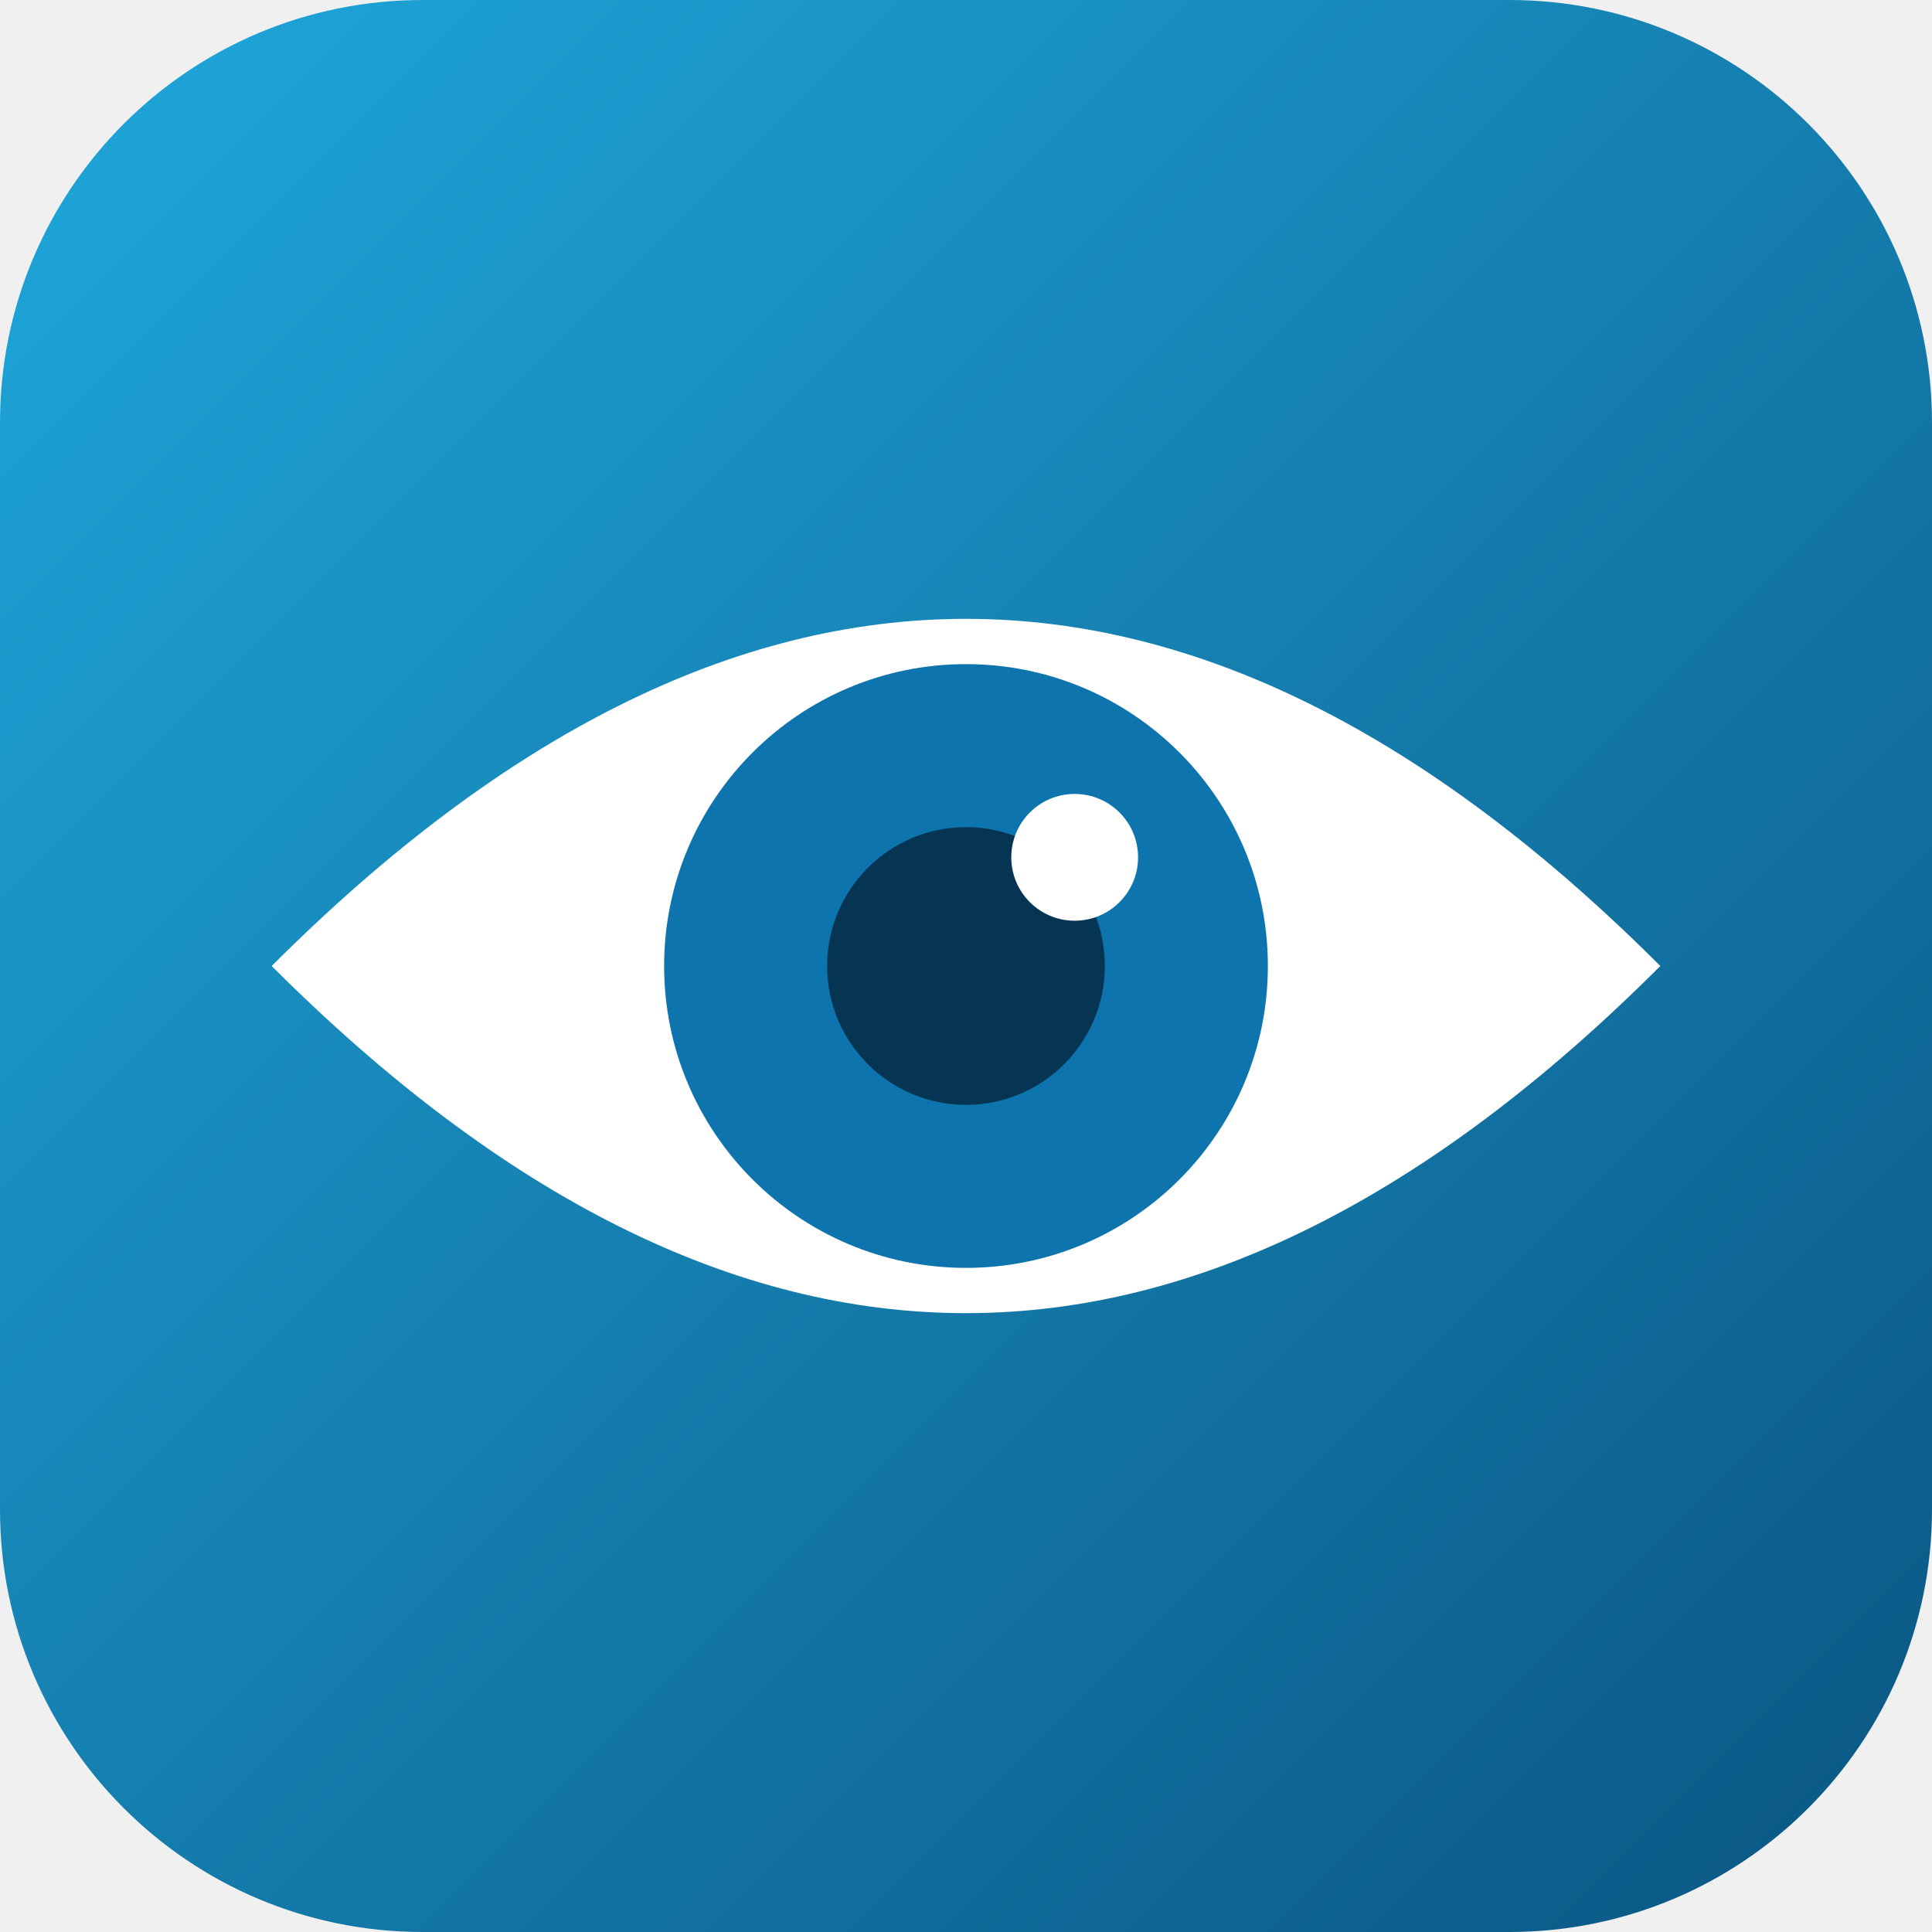
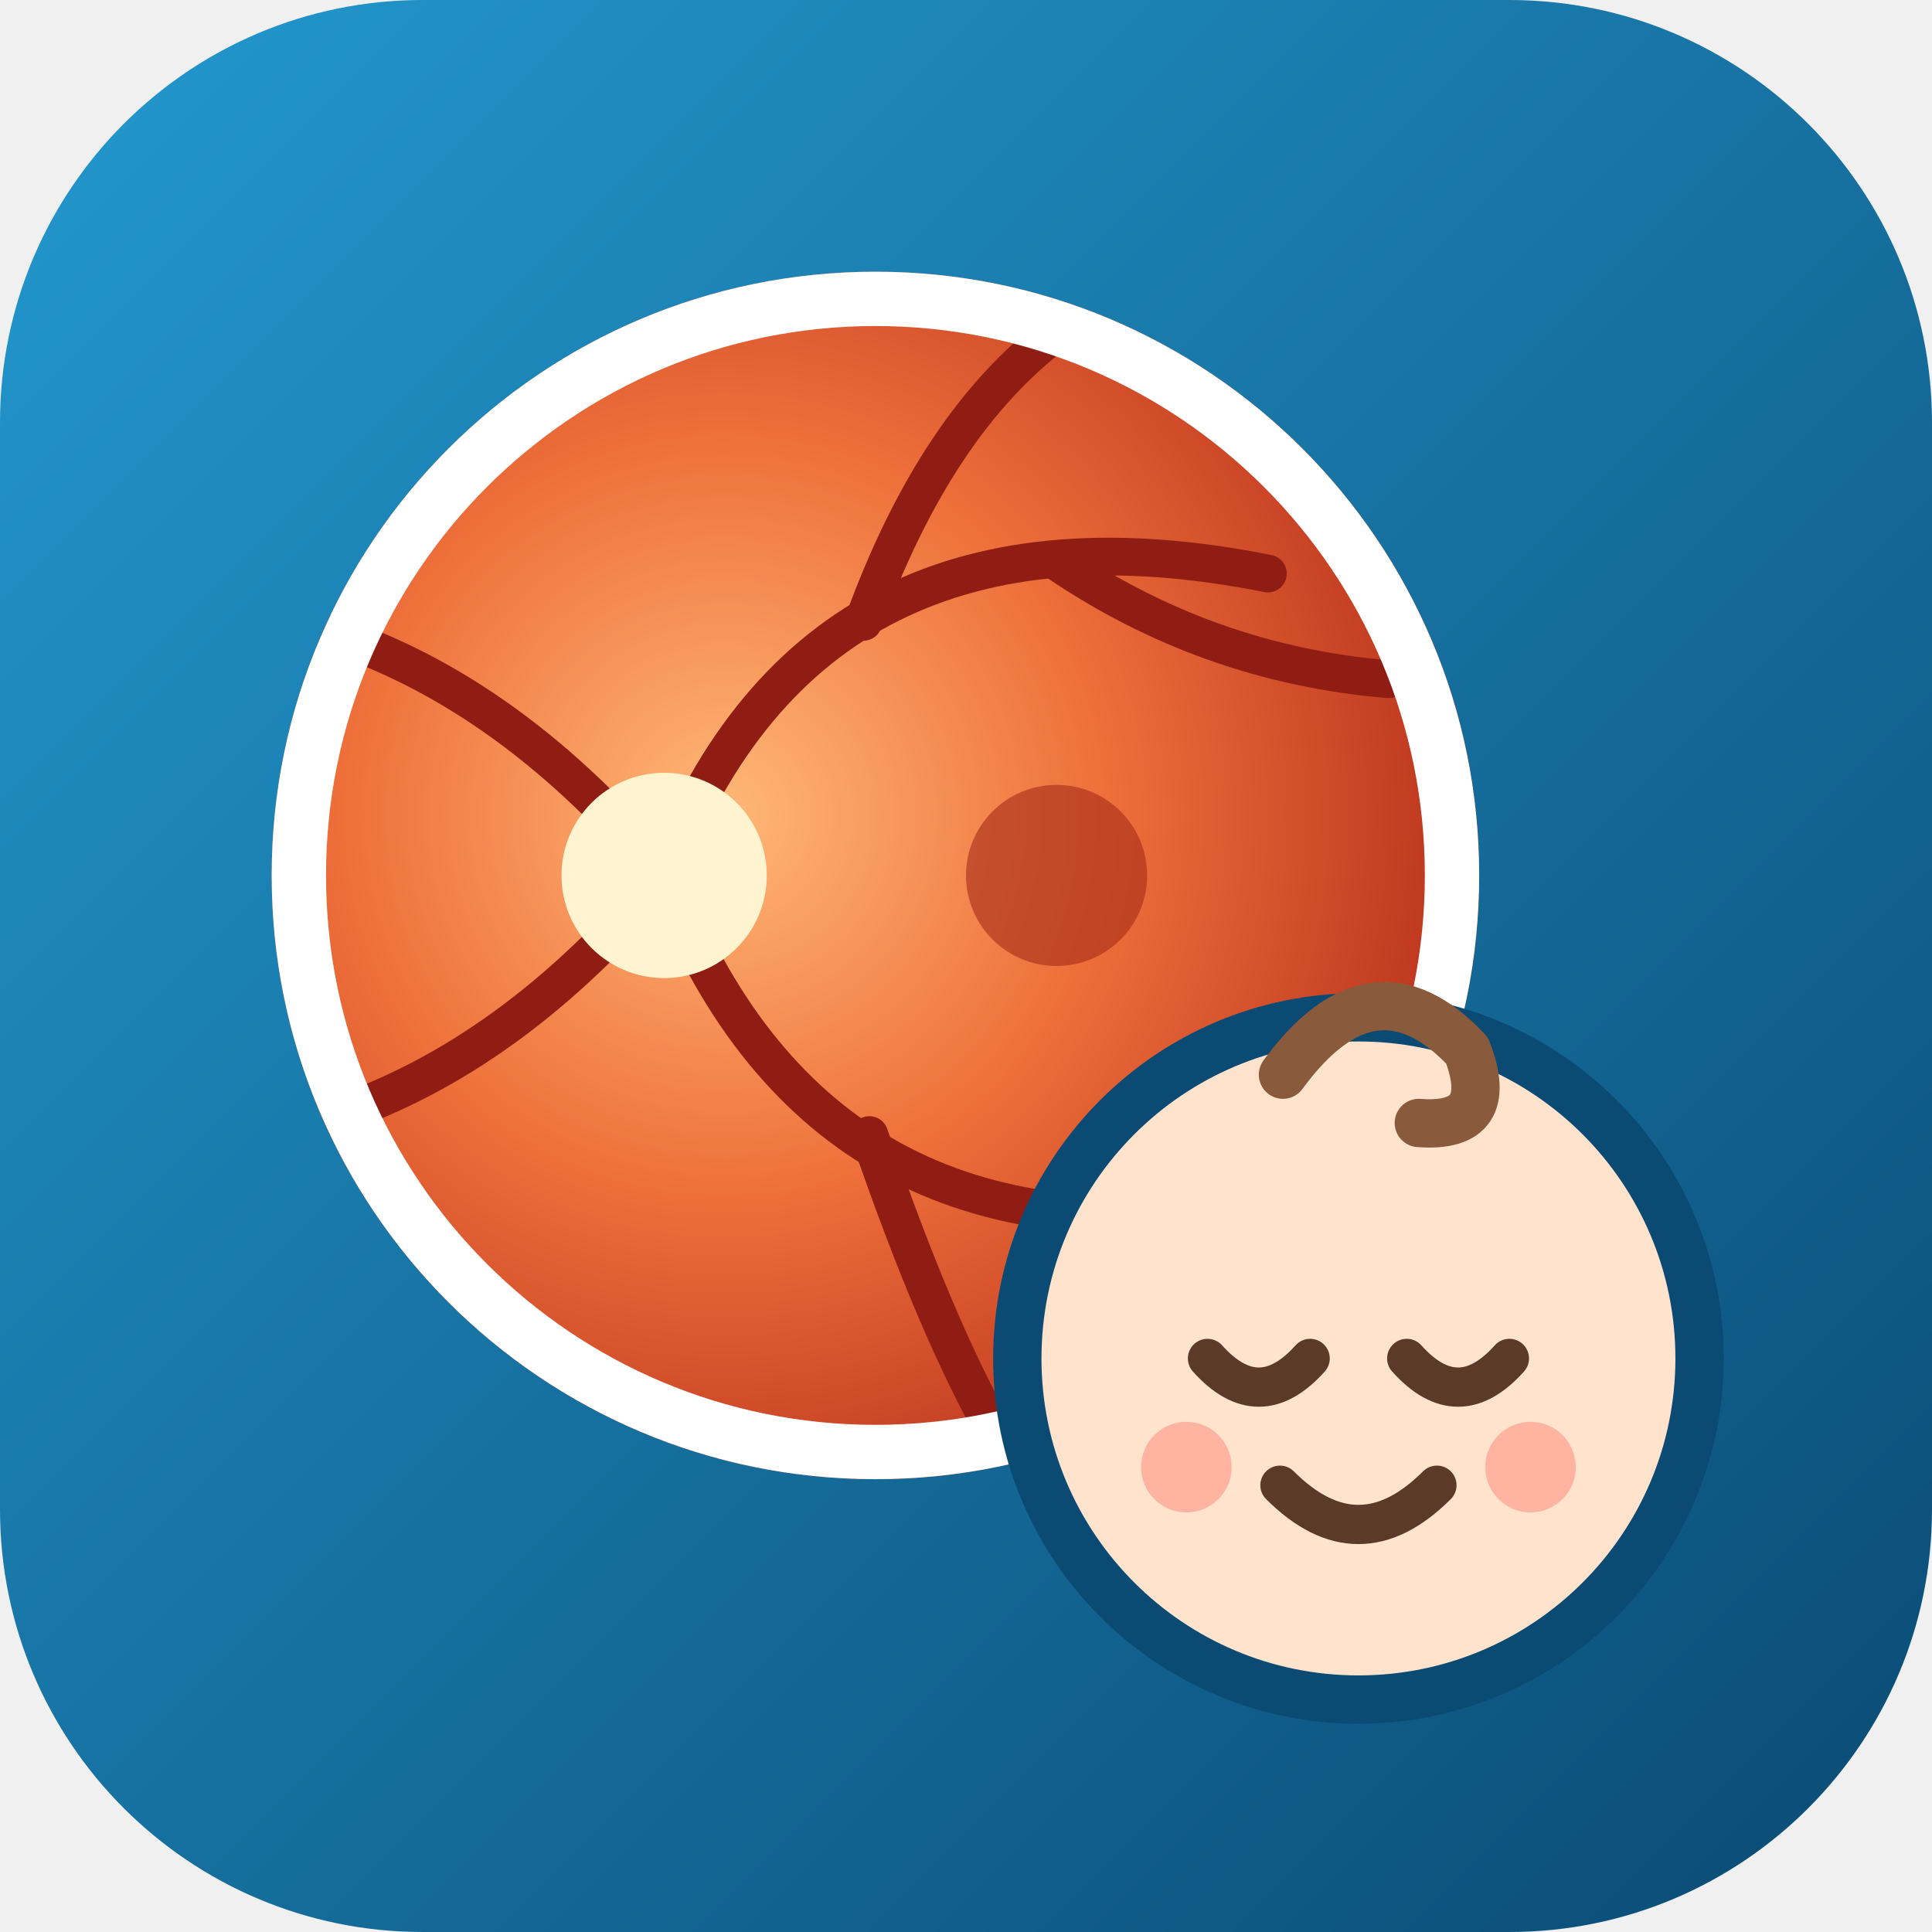
<svg xmlns="http://www.w3.org/2000/svg" viewBox="0 0 64 64">
  <defs>
-     <linearGradient id="g" x1="0" y1="0" x2="1" y2="1">
-       <stop offset="0" stop-color="#1fa8dc" />
-       <stop offset="1" stop-color="#0a5582" />
+     <linearGradient id="b" x1="0" y1="0" x2="1" y2="1">
+       <stop offset="0" stop-color="#2399cf" />
+       <stop offset="1" stop-color="#0a4a73" />
    </linearGradient>
+     <radialGradient id="f" gradientUnits="userSpaceOnUse" cx="24" cy="27" r="25.39">
+       <stop offset="0" stop-color="#ffb877" />
+       <stop offset="0.5" stop-color="#ee6f3a" />
+       <stop offset="1" stop-color="#b8301c" />
+     </radialGradient>
+     <clipPath id="c">
+       <circle cx="29" cy="29" r="20" />
+     </clipPath>
  </defs>
-   <rect width="64" height="64" rx="14" fill="url(#g)" />
-   <path d="M9 32Q32 9 55 32Q32 55 9 32Z" fill="#fff" />
-   <circle cx="32" cy="32" r="10" fill="#0d74ad" />
-   <circle cx="32" cy="32" r="4.6" fill="#063554" />
-   <circle cx="35.6" cy="28.4" r="2.1" fill="#fff" />
+   <rect width="64" height="64" rx="14" fill="url(#b)" />
+   <g clip-path="url(#c)" fill="none" stroke-linecap="round">
+     <circle cx="29" cy="29" r="20" fill="url(#f)" />
+     <g stroke="#fff" stroke-opacity=".6" stroke-width="1.1" />
+     <path d="M22 29Q27 16 42 19 M22 29Q27 42 41 40 M22 29Q17 23 11 21 M22 29Q17 35 11 37 M28.6 20.6Q31 14 35 11 M28.8 37.6Q31 44 33 47.5 M35 18.6Q40 22 46 22.5" stroke="#8f1d14" stroke-width="1.25" />
+     <circle cx="35" cy="29" r="3" fill="#a52a18" fill-opacity=".6" />
+     <circle cx="22" cy="29" r="3.4" fill="#fff4cf" />
+   </g>
+   <circle cx="29" cy="29" r="19.1" fill="none" stroke="#fff" stroke-width="1.8" />
+   <circle cx="45" cy="45" r="12.1" fill="#0a4a73" />
+   <circle cx="45" cy="45" r="10.5" fill="#ffe3cc" />
+   <circle cx="39.3" cy="48.6" r="1.5" fill="#ffb3a1" />
+   <circle cx="50.7" cy="48.6" r="1.5" fill="#ffb3a1" />
+   <g fill="none" stroke-linecap="round">
+     <path d="M42.5 35.6Q45.5 31.5 48.6 34.8 M48.6 34.8Q49.6 37.4 47 37.2" stroke="#8a5a3c" stroke-width="1.6" />
+     <path d="M40 45Q41.7 46.9 43.4 45 M46.6 45Q48.3 46.9 50 45 M42.4 49.2Q45 51.8 47.6 49.2" stroke="#5b3a29" stroke-width="1.3" />
+   </g>
</svg>
